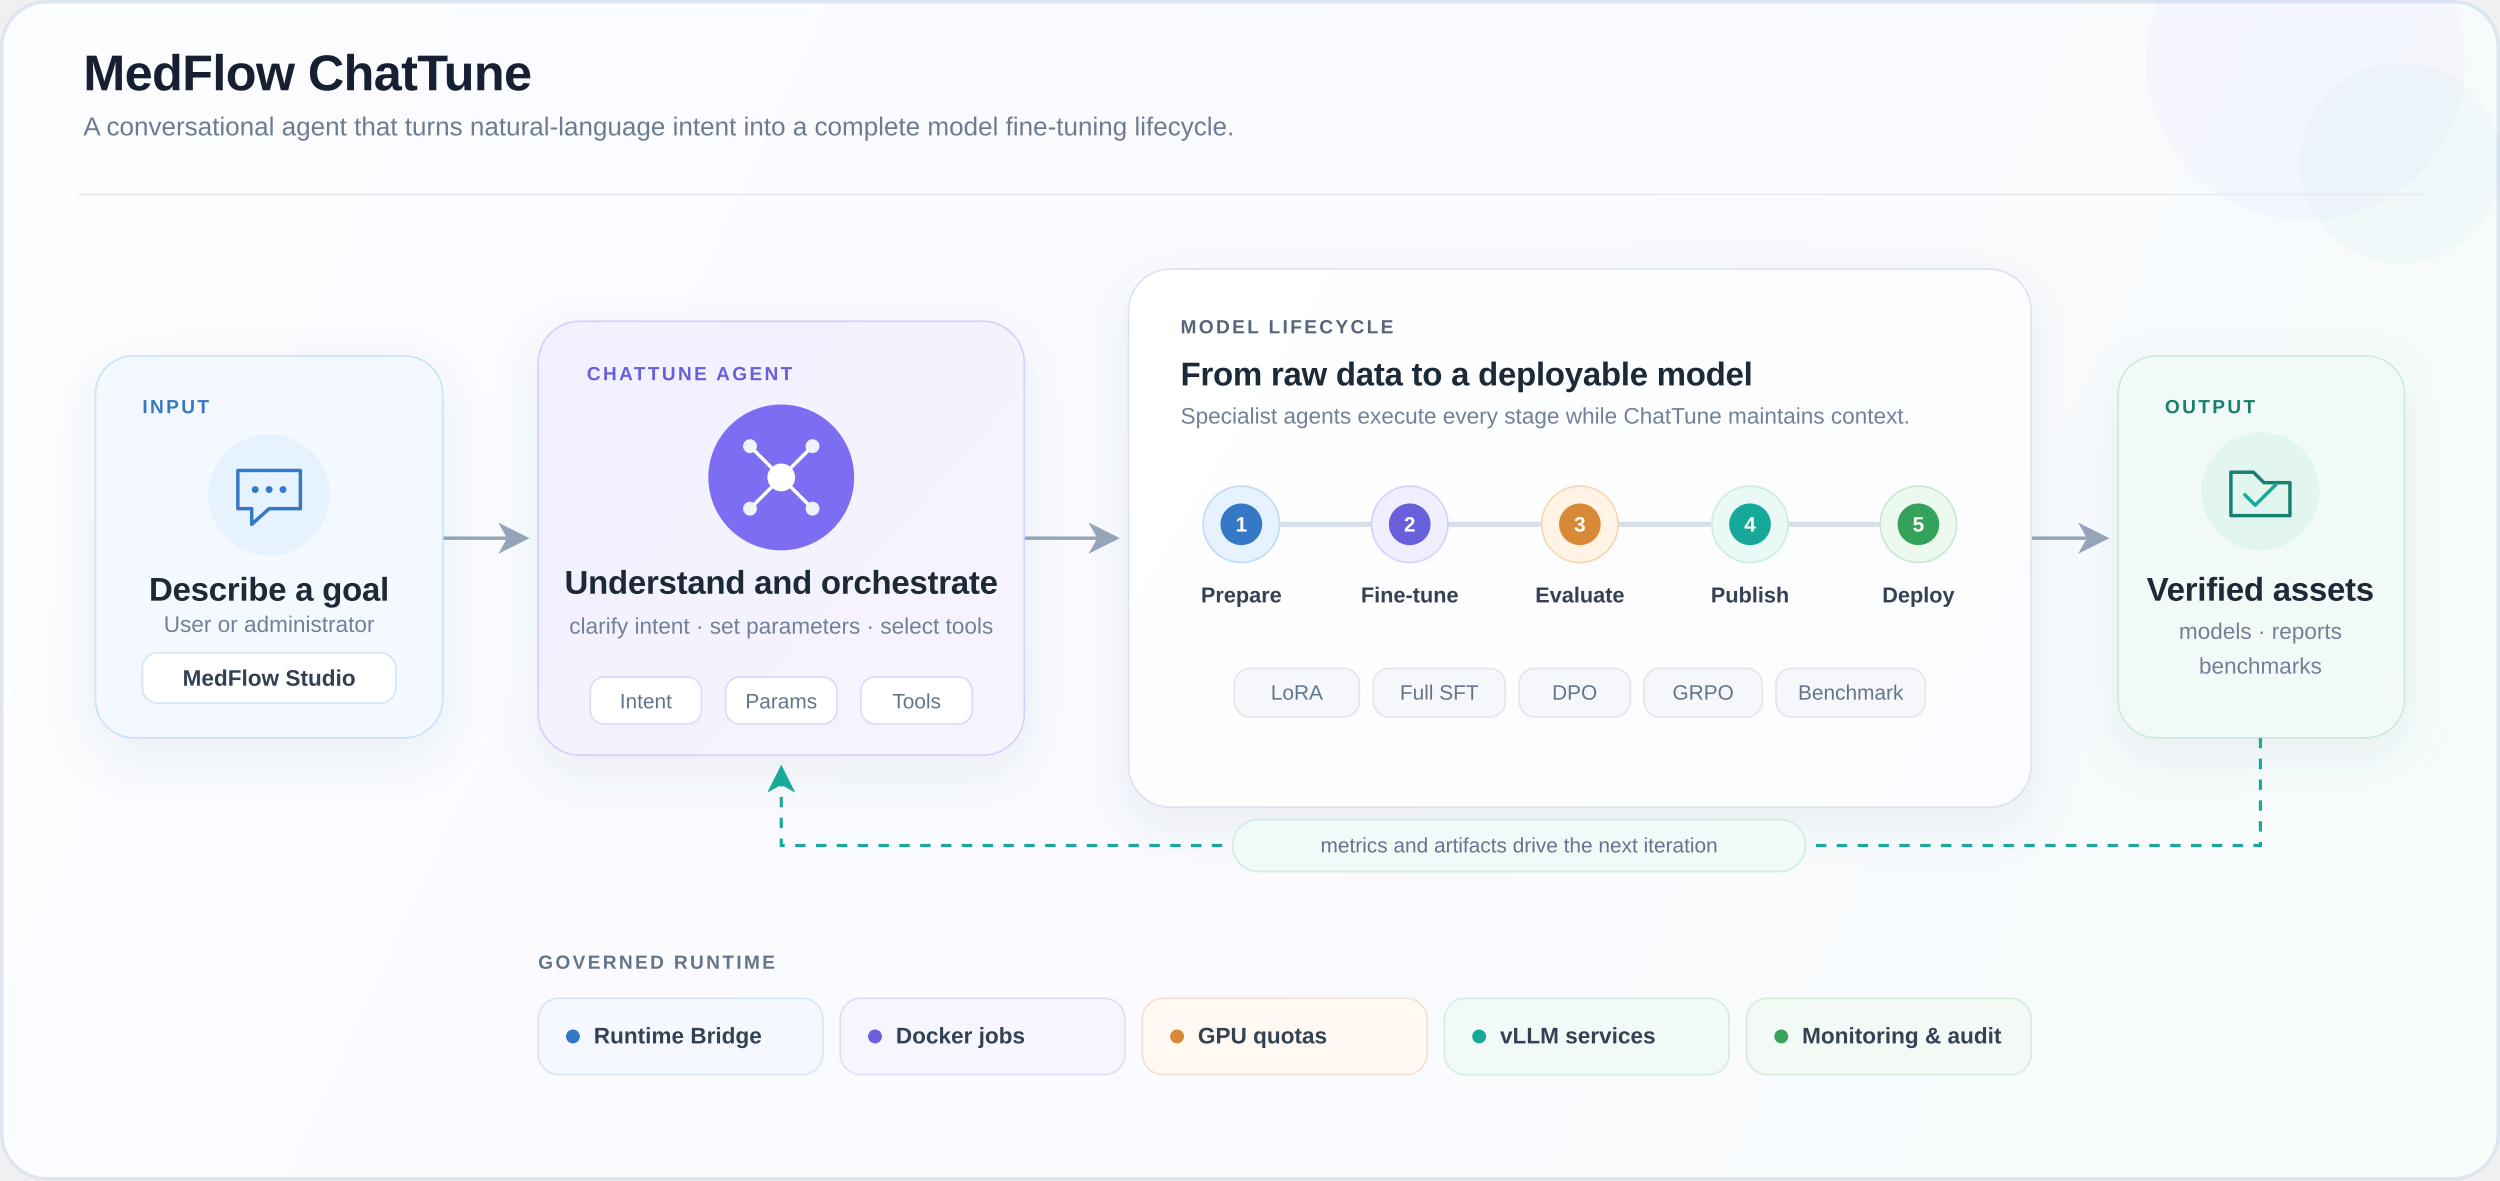
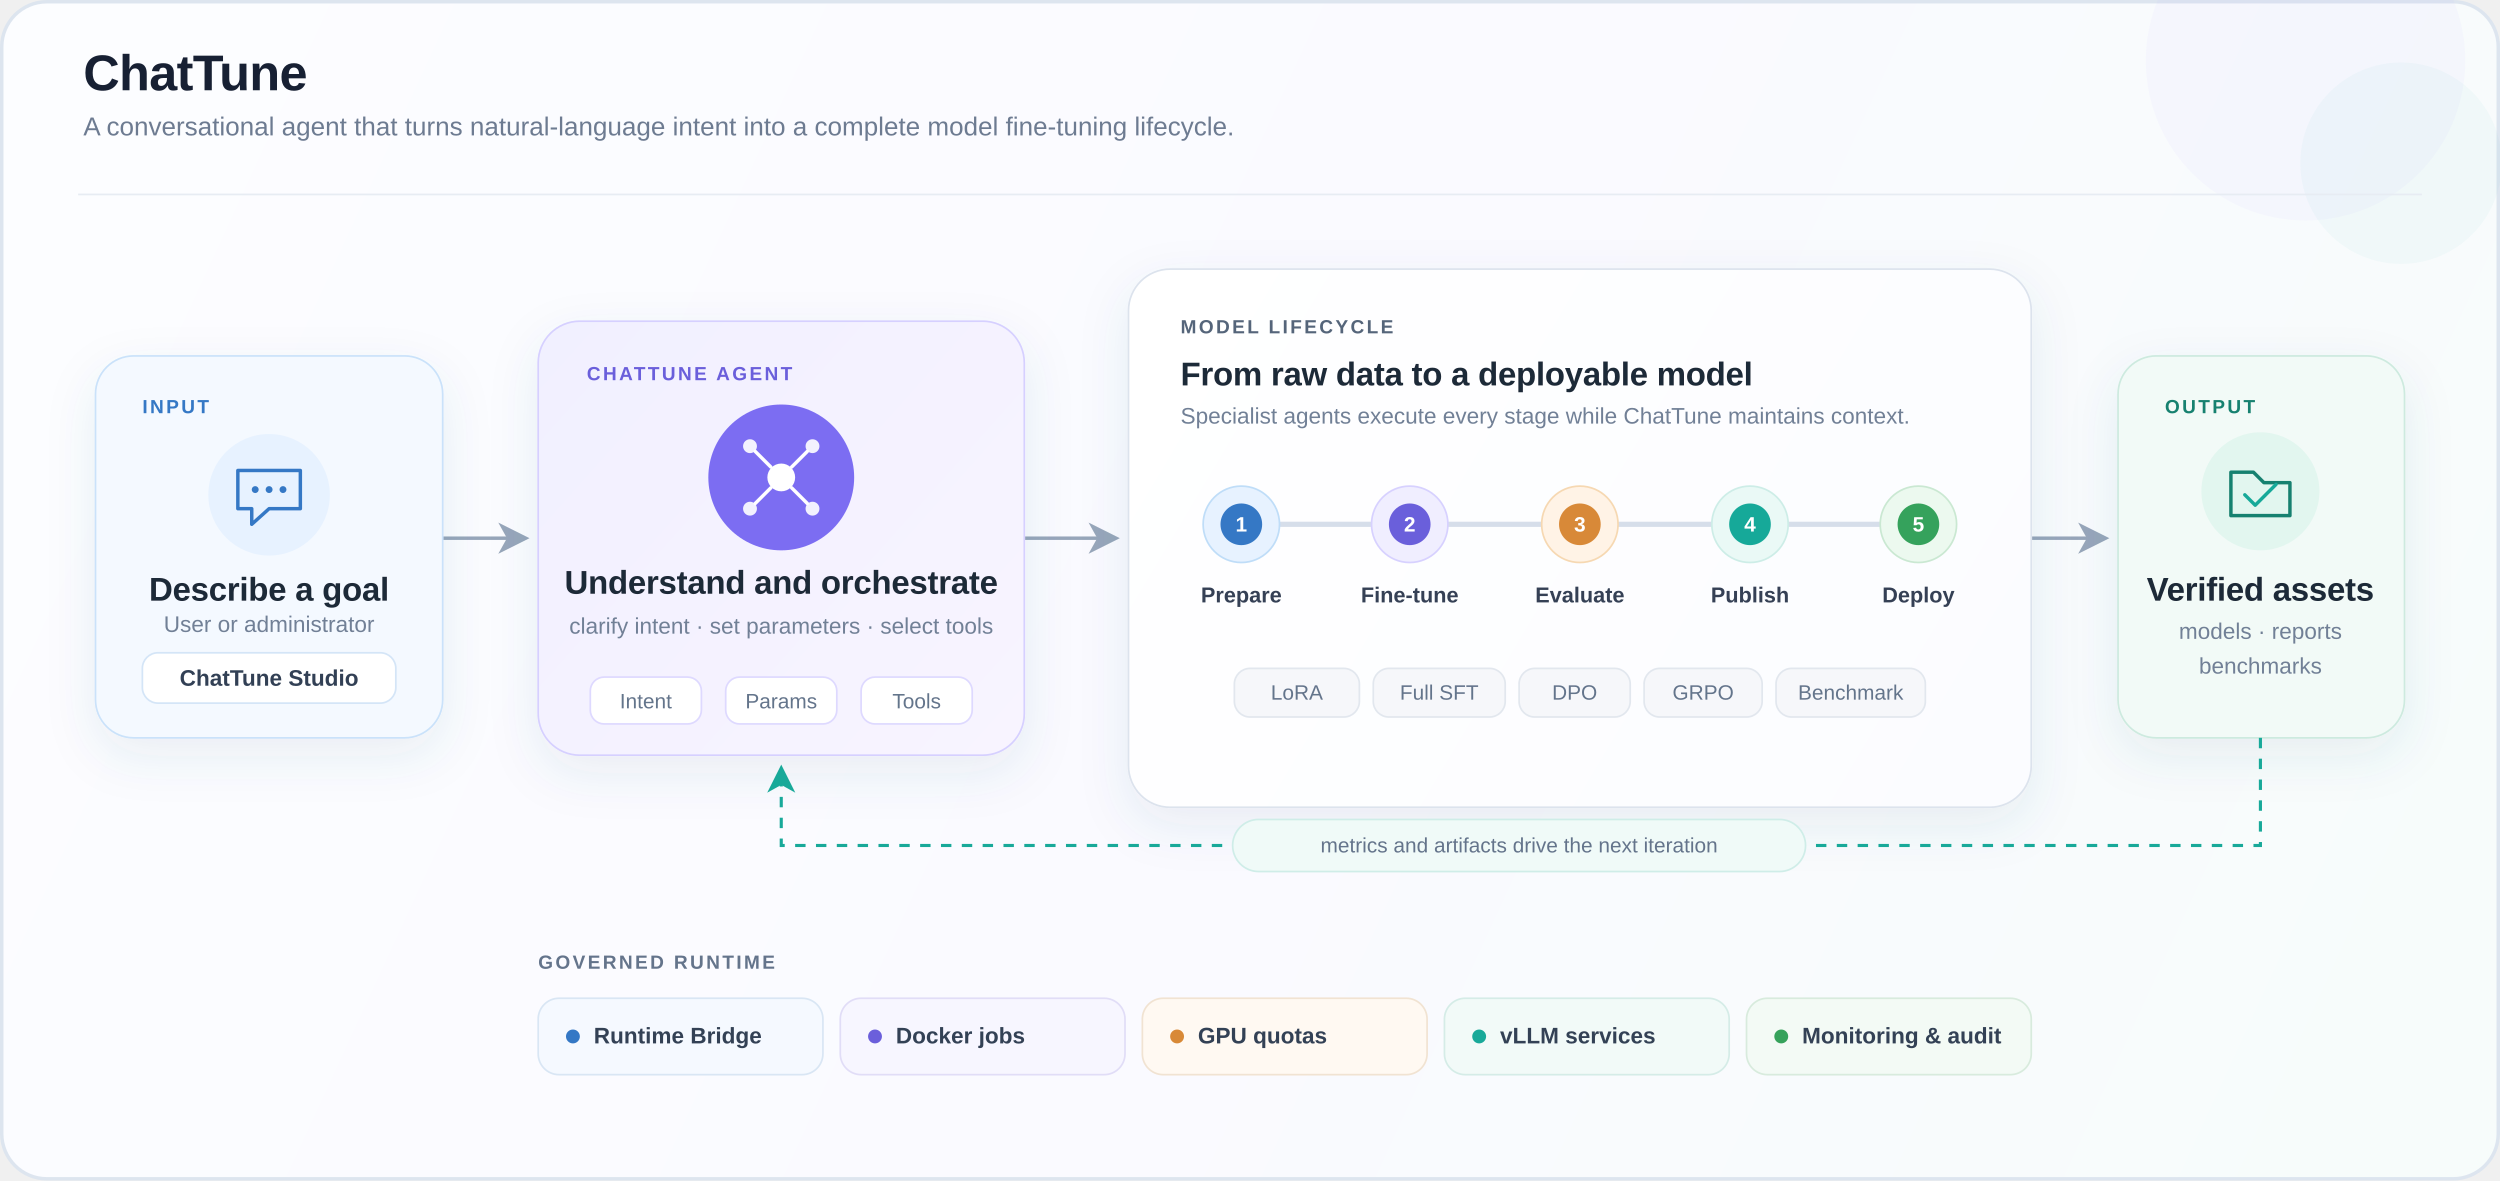
<svg xmlns="http://www.w3.org/2000/svg" width="2880" height="1360" viewBox="0 0 1440 680" fill="none" shape-rendering="geometricPrecision">
  <defs>
    <linearGradient id="canvas" x1="36" y1="26" x2="1398" y2="654" gradientUnits="userSpaceOnUse">
      <stop stop-color="#FCFDFF" />
      <stop offset="0.52" stop-color="#FAFAFF" />
      <stop offset="1" stop-color="#F7FCFB" />
    </linearGradient>
    <linearGradient id="orchestrator" x1="310" y1="185" x2="590" y2="435" gradientUnits="userSpaceOnUse">
      <stop stop-color="#F1F0FF" />
      <stop offset="1" stop-color="#F8F4FF" />
    </linearGradient>
    <linearGradient id="lifecycle" x1="650" y1="155" x2="1170" y2="465" gradientUnits="userSpaceOnUse">
      <stop stop-color="#FFFFFF" />
      <stop offset="1" stop-color="#FBFCFF" />
    </linearGradient>
    <filter id="shadow" x="-20%" y="-20%" width="140%" height="160%">
      <feDropShadow dx="0" dy="10" stdDeviation="14" flood-color="#496487" flood-opacity="0.09" />
    </filter>
    <marker id="arrow" markerWidth="9" markerHeight="9" refX="7" refY="4.5" orient="auto" markerUnits="strokeWidth">
      <path d="M0 0L9 4.5L0 9L2.5 4.5L0 0Z" fill="#97A6BA" />
    </marker>
    <marker id="feedbackArrow" markerWidth="9" markerHeight="9" refX="7" refY="4.5" orient="auto" markerUnits="strokeWidth">
      <path d="M0 0L9 4.5L0 9L2.5 4.5L0 0Z" fill="#18A999" />
    </marker>
    <style>
      text { font-family: -apple-system, BlinkMacSystemFont, "Segoe UI", Arial, sans-serif; font-kerning: normal; text-rendering: optimizeLegibility; }
      .title { font-size: 29px; font-weight: 650; fill: #172033; letter-spacing: -0.35px; }
      .subtitle { font-size: 15px; font-weight: 400; fill: #6D7B91; }
      .section { font-size: 11px; font-weight: 700; letter-spacing: 1.35px; }
      .heading { font-size: 19px; font-weight: 650; fill: #1F2937; letter-spacing: -0.15px; }
      .body { font-size: 13px; font-weight: 400; fill: #718096; }
      .label { font-size: 13px; font-weight: 550; fill: #334155; }
      .small { font-size: 12px; font-weight: 450; fill: #64748B; }
      .stage { font-size: 12.5px; font-weight: 550; fill: #344054; }
      .number { font-size: 12px; font-weight: 650; fill: white; text-anchor: middle; dominant-baseline: central; }
      .icon { stroke-linecap: round; stroke-linejoin: round; fill: none; stroke-width: 2; }
    </style>
  </defs>
  <rect x="1" y="1" width="1438" height="678" rx="26" fill="url(#canvas)" stroke="#DDE5EF" stroke-width="2" />
  <circle cx="1328" cy="35" r="92" fill="#7C6DF2" fill-opacity="0.035" />
  <circle cx="1383" cy="94" r="58" fill="#13A89E" fill-opacity="0.035" />
-   <text x="48" y="52" class="title">MedFlow ChatTune</text>
+   <text x="48" y="52" class="title">ChatTune</text>
  <text x="48" y="78" class="subtitle">A conversational agent that turns natural-language intent into a complete model fine-tuning lifecycle.</text>
  <path d="M45 112H1395" stroke="#E7ECF3" />
  <path d="M255 310H301" stroke="#97A6BA" stroke-width="2" marker-end="url(#arrow)" />
  <path d="M590 310H641" stroke="#97A6BA" stroke-width="2" marker-end="url(#arrow)" />
  <path d="M1170 310H1211" stroke="#97A6BA" stroke-width="2" marker-end="url(#arrow)" />
  <g filter="url(#shadow)">
    <rect x="55" y="205" width="200" height="220" rx="22" fill="#F4F9FF" stroke="#CAE2FA" />
    <text x="82" y="238" class="section" fill="#3478C5">INPUT</text>
    <circle cx="155" cy="285" r="35" fill="#E7F2FF" />
    <path d="M137 271H173V293H155L145 302V293H137V271Z" class="icon" stroke="#3478C5" />
    <circle cx="147" cy="282" r="2" fill="#3478C5" />
    <circle cx="155" cy="282" r="2" fill="#3478C5" />
    <circle cx="163" cy="282" r="2" fill="#3478C5" />
    <text x="155" y="346" text-anchor="middle" class="heading">Describe a goal</text>
    <text x="155" y="364" text-anchor="middle" class="body">User or administrator</text>
    <rect x="82" y="376" width="146" height="29" rx="9" fill="#FFFFFF" stroke="#D4E5F7" />
-     <text x="155" y="395" text-anchor="middle" class="label">MedFlow Studio</text>
+     <text x="155" y="395" text-anchor="middle" class="label">ChatTune Studio</text>
  </g>
  <g filter="url(#shadow)">
    <rect x="310" y="185" width="280" height="250" rx="24" fill="url(#orchestrator)" stroke="#D6D0FF" />
    <text x="338" y="219" class="section" fill="#6B5FDB">CHATTUNE AGENT</text>
    <circle cx="450" cy="275" r="42" fill="#7C6DF2" />
    <circle cx="450" cy="275" r="8" fill="white" />
    <circle cx="432" cy="257" r="4" fill="white" fill-opacity="0.9" />
    <circle cx="468" cy="257" r="4" fill="white" fill-opacity="0.9" />
    <circle cx="432" cy="293" r="4" fill="white" fill-opacity="0.9" />
    <circle cx="468" cy="293" r="4" fill="white" fill-opacity="0.9" />
    <path d="M444 269L435 260M456 269L465 260M444 281L435 290M456 281L465 290" class="icon" stroke="white" />
    <text x="450" y="342" text-anchor="middle" class="heading">Understand and orchestrate</text>
    <text x="450" y="365" text-anchor="middle" class="body">clarify intent · set parameters · select tools</text>
    <g>
      <rect x="340" y="390" width="64" height="27" rx="8" fill="white" stroke="#DED9FF" />
      <rect x="418" y="390" width="64" height="27" rx="8" fill="white" stroke="#DED9FF" />
      <rect x="496" y="390" width="64" height="27" rx="8" fill="white" stroke="#DED9FF" />
      <text x="372" y="408" text-anchor="middle" class="small">Intent</text>
      <text x="450" y="408" text-anchor="middle" class="small">Params</text>
      <text x="528" y="408" text-anchor="middle" class="small">Tools</text>
    </g>
  </g>
  <g filter="url(#shadow)">
    <rect x="650" y="155" width="520" height="310" rx="24" fill="url(#lifecycle)" stroke="#DCE3ED" />
    <text x="680" y="192" class="section" fill="#55657A">MODEL LIFECYCLE</text>
    <text x="680" y="222" class="heading">From raw data to a deployable model</text>
    <text x="680" y="244" class="body">Specialist agents execute every stage while ChatTune maintains context.</text>
    <path d="M715 302H1105" stroke="#D6DEEA" stroke-width="3" />
    <g>
      <circle cx="715" cy="302" r="22" fill="#E7F2FF" stroke="#BFDDF8" />
      <circle cx="812" cy="302" r="22" fill="#F0EEFF" stroke="#D7D1FF" />
      <circle cx="910" cy="302" r="22" fill="#FFF3E6" stroke="#F6D8B2" />
      <circle cx="1008" cy="302" r="22" fill="#EAF9F6" stroke="#CDEDE7" />
      <circle cx="1105" cy="302" r="22" fill="#ECF9EF" stroke="#CAE8D2" />
      <circle cx="715" cy="302" r="12" fill="#3478C5" />
      <circle cx="812" cy="302" r="12" fill="#6B5FDB" />
      <circle cx="910" cy="302" r="12" fill="#D88937" />
      <circle cx="1008" cy="302" r="12" fill="#18A999" />
      <circle cx="1105" cy="302" r="12" fill="#36A25B" />
      <text x="715" y="302" class="number">1</text>
      <text x="812" y="302" class="number">2</text>
      <text x="910" y="302" class="number">3</text>
      <text x="1008" y="302" class="number">4</text>
      <text x="1105" y="302" class="number">5</text>
    </g>
    <text x="715" y="347" text-anchor="middle" class="stage">Prepare</text>
    <text x="812" y="347" text-anchor="middle" class="stage">Fine-tune</text>
    <text x="910" y="347" text-anchor="middle" class="stage">Evaluate</text>
    <text x="1008" y="347" text-anchor="middle" class="stage">Publish</text>
    <text x="1105" y="347" text-anchor="middle" class="stage">Deploy</text>
    <g>
      <rect x="711" y="385" width="72" height="28" rx="9" fill="#F6F7FA" stroke="#E2E7EE" />
      <rect x="791" y="385" width="76" height="28" rx="9" fill="#F6F7FA" stroke="#E2E7EE" />
      <rect x="875" y="385" width="64" height="28" rx="9" fill="#F6F7FA" stroke="#E2E7EE" />
      <rect x="947" y="385" width="68" height="28" rx="9" fill="#F6F7FA" stroke="#E2E7EE" />
      <rect x="1023" y="385" width="86" height="28" rx="9" fill="#F6F7FA" stroke="#E2E7EE" />
      <text x="747" y="403" text-anchor="middle" class="small">LoRA</text>
      <text x="829" y="403" text-anchor="middle" class="small">Full SFT</text>
      <text x="907" y="403" text-anchor="middle" class="small">DPO</text>
      <text x="981" y="403" text-anchor="middle" class="small">GRPO</text>
      <text x="1066" y="403" text-anchor="middle" class="small">Benchmark</text>
    </g>
  </g>
  <g filter="url(#shadow)">
    <rect x="1220" y="205" width="165" height="220" rx="22" fill="#F2FAF7" stroke="#CDEADF" />
    <text x="1247" y="238" class="section" fill="#18816F">OUTPUT</text>
    <circle cx="1302" cy="283" r="34" fill="#E2F6EF" />
    <path d="M1285 272H1298L1304 278H1319V297H1285V272Z" class="icon" stroke="#18816F" />
    <path d="M1293 285L1299 291L1311 279" class="icon" stroke="#18A999" />
    <text x="1302" y="346" text-anchor="middle" class="heading">Verified assets</text>
    <text x="1302" y="368" text-anchor="middle" class="body">models · reports</text>
    <text x="1302" y="388" text-anchor="middle" class="body">benchmarks</text>
  </g>
  <path d="M1302 425V487H450V444" stroke="#18A999" stroke-width="1.8" stroke-dasharray="6 6" fill="none" marker-end="url(#feedbackArrow)" />
  <rect x="710" y="472" width="330" height="30" rx="15" fill="#F0FAF8" stroke="#CFEDE8" />
  <text x="875" y="491" text-anchor="middle" class="small" fill="#168E82">metrics and artifacts drive the next iteration</text>
  <g>
    <text x="310" y="558" class="section" fill="#64748B">GOVERNED RUNTIME</text>
    <rect x="310" y="575" width="164" height="44" rx="12" fill="#F5F9FF" stroke="#D9E6F4" />
    <rect x="484" y="575" width="164" height="44" rx="12" fill="#F7F6FF" stroke="#E1DDF7" />
    <rect x="658" y="575" width="164" height="44" rx="12" fill="#FFF9F2" stroke="#F1E3D2" />
    <rect x="832" y="575" width="164" height="44" rx="12" fill="#F2FAF8" stroke="#D5ECE7" />
    <rect x="1006" y="575" width="164" height="44" rx="12" fill="#F3FAF5" stroke="#D8EBDD" />
    <circle cx="330" cy="597" r="4" fill="#3478C5" />
    <circle cx="504" cy="597" r="4" fill="#6B5FDB" />
    <circle cx="678" cy="597" r="4" fill="#D88937" />
    <circle cx="852" cy="597" r="4" fill="#18A999" />
    <circle cx="1026" cy="597" r="4" fill="#36A25B" />
    <text x="342" y="601" class="label">Runtime Bridge</text>
    <text x="516" y="601" class="label">Docker jobs</text>
    <text x="690" y="601" class="label">GPU quotas</text>
    <text x="864" y="601" class="label">vLLM services</text>
    <text x="1038" y="601" class="label">Monitoring &amp; audit</text>
  </g>
</svg>
